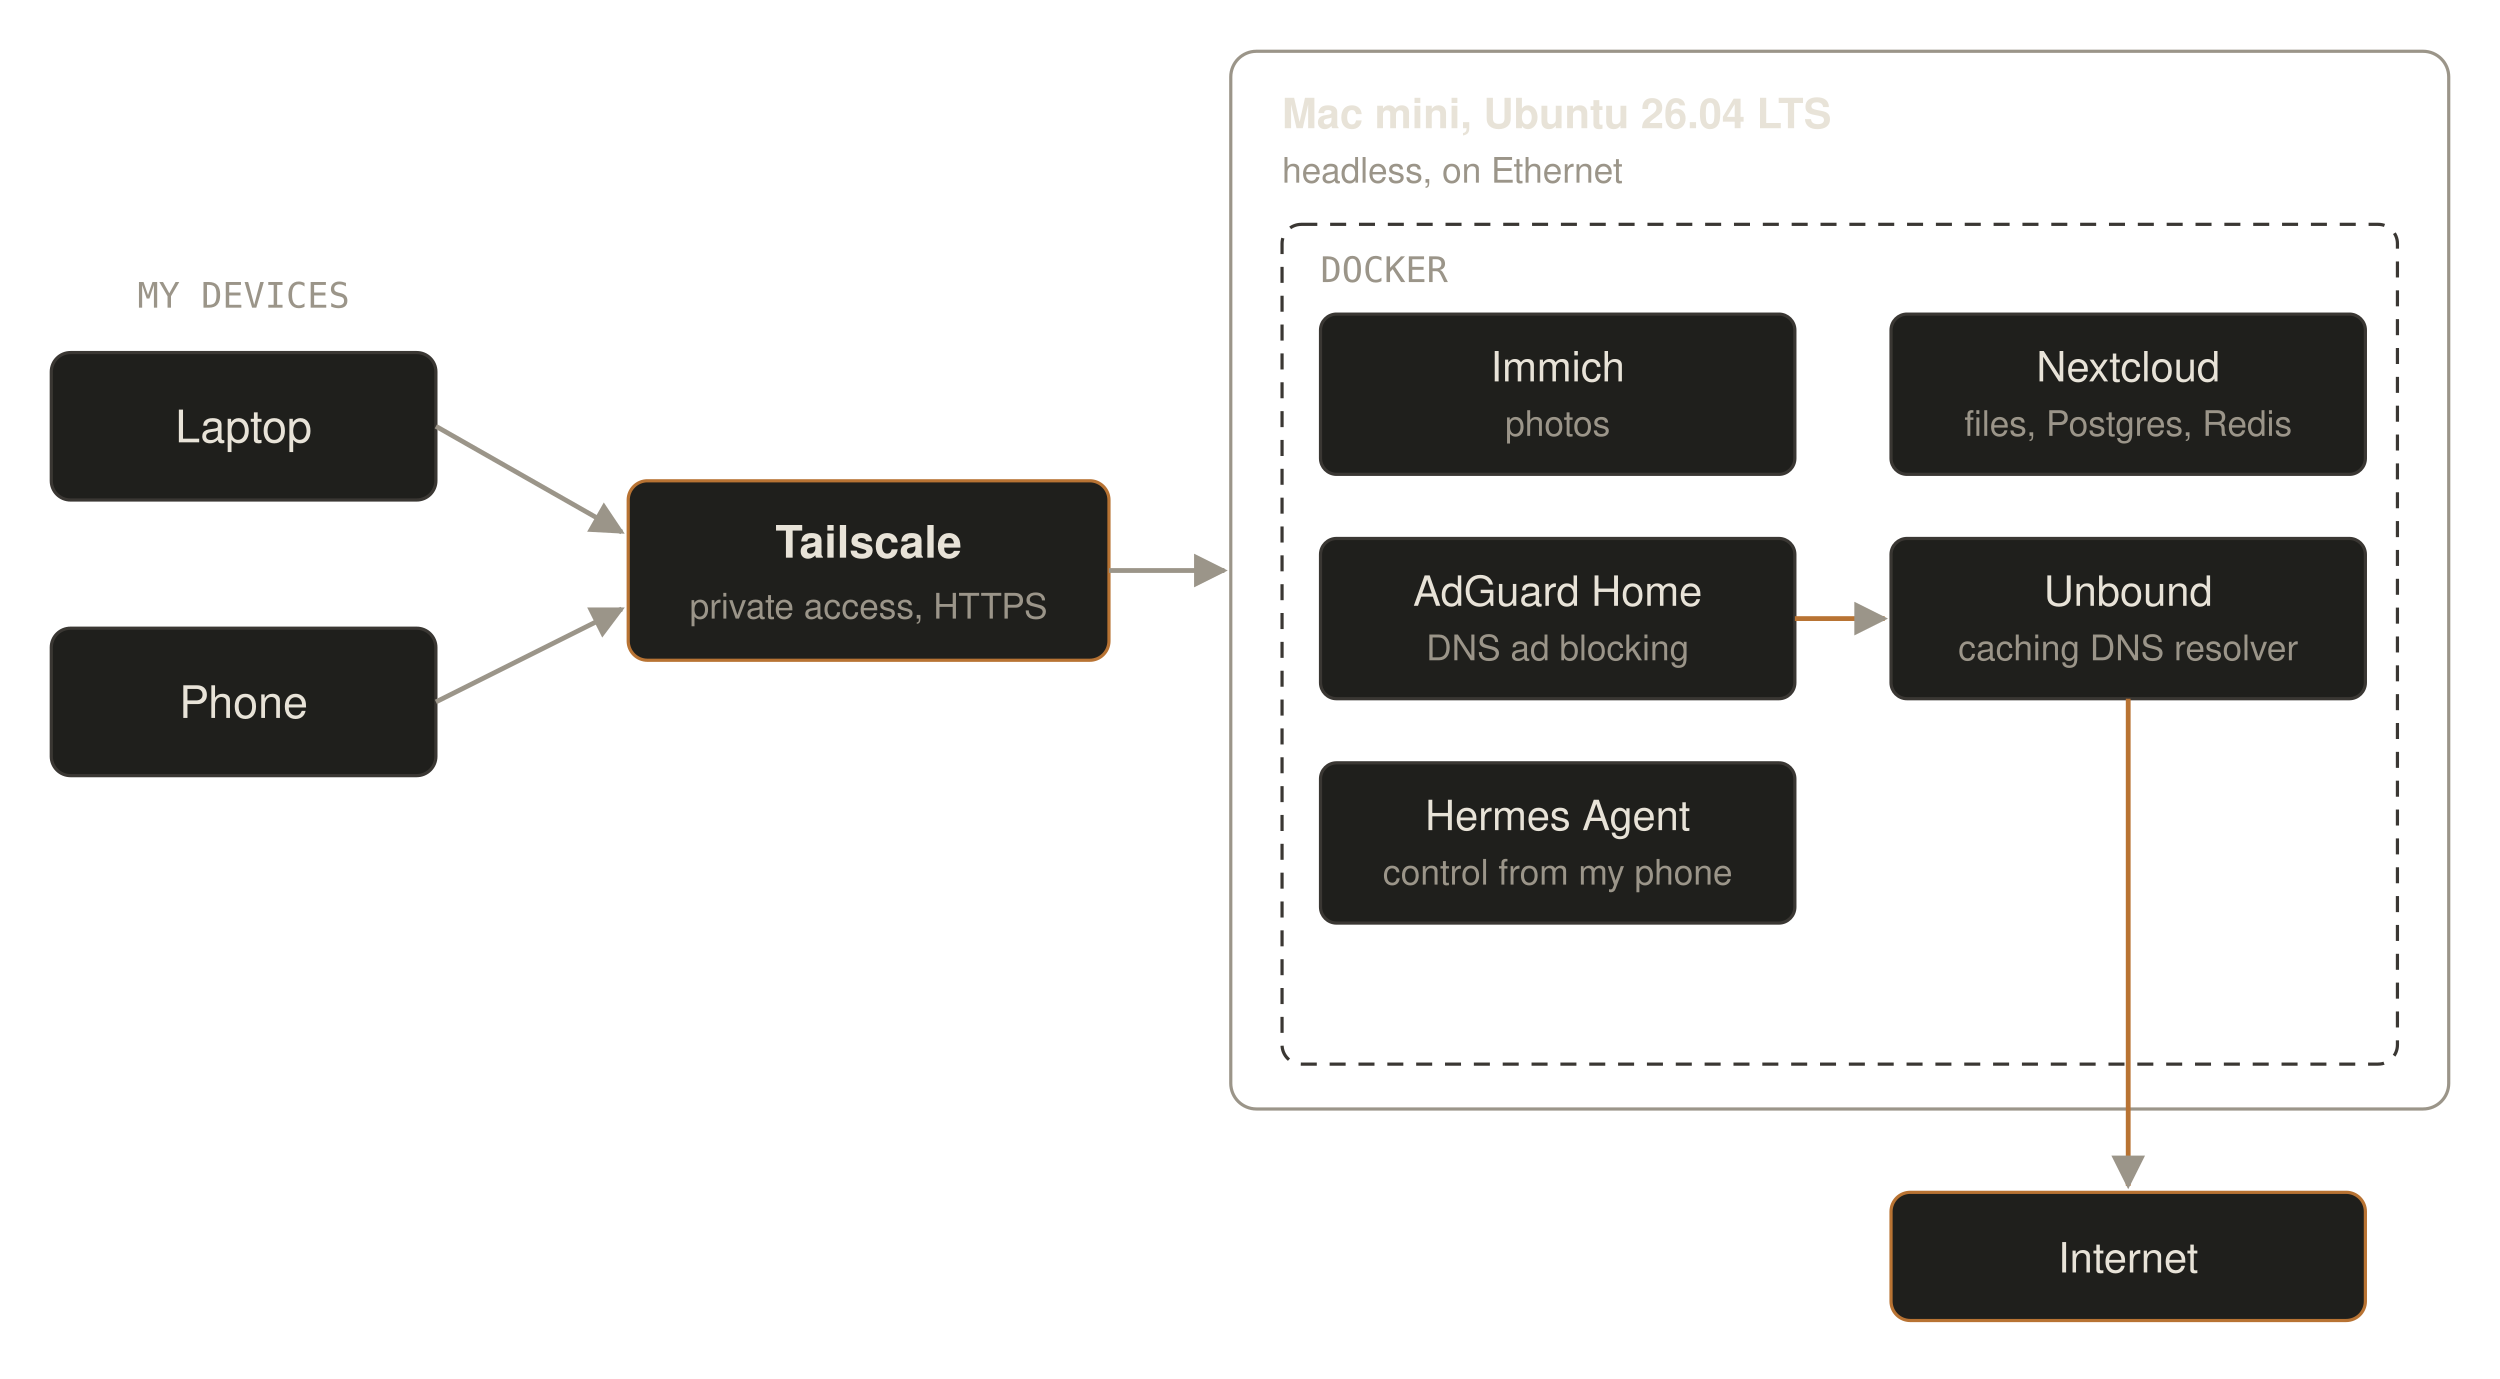
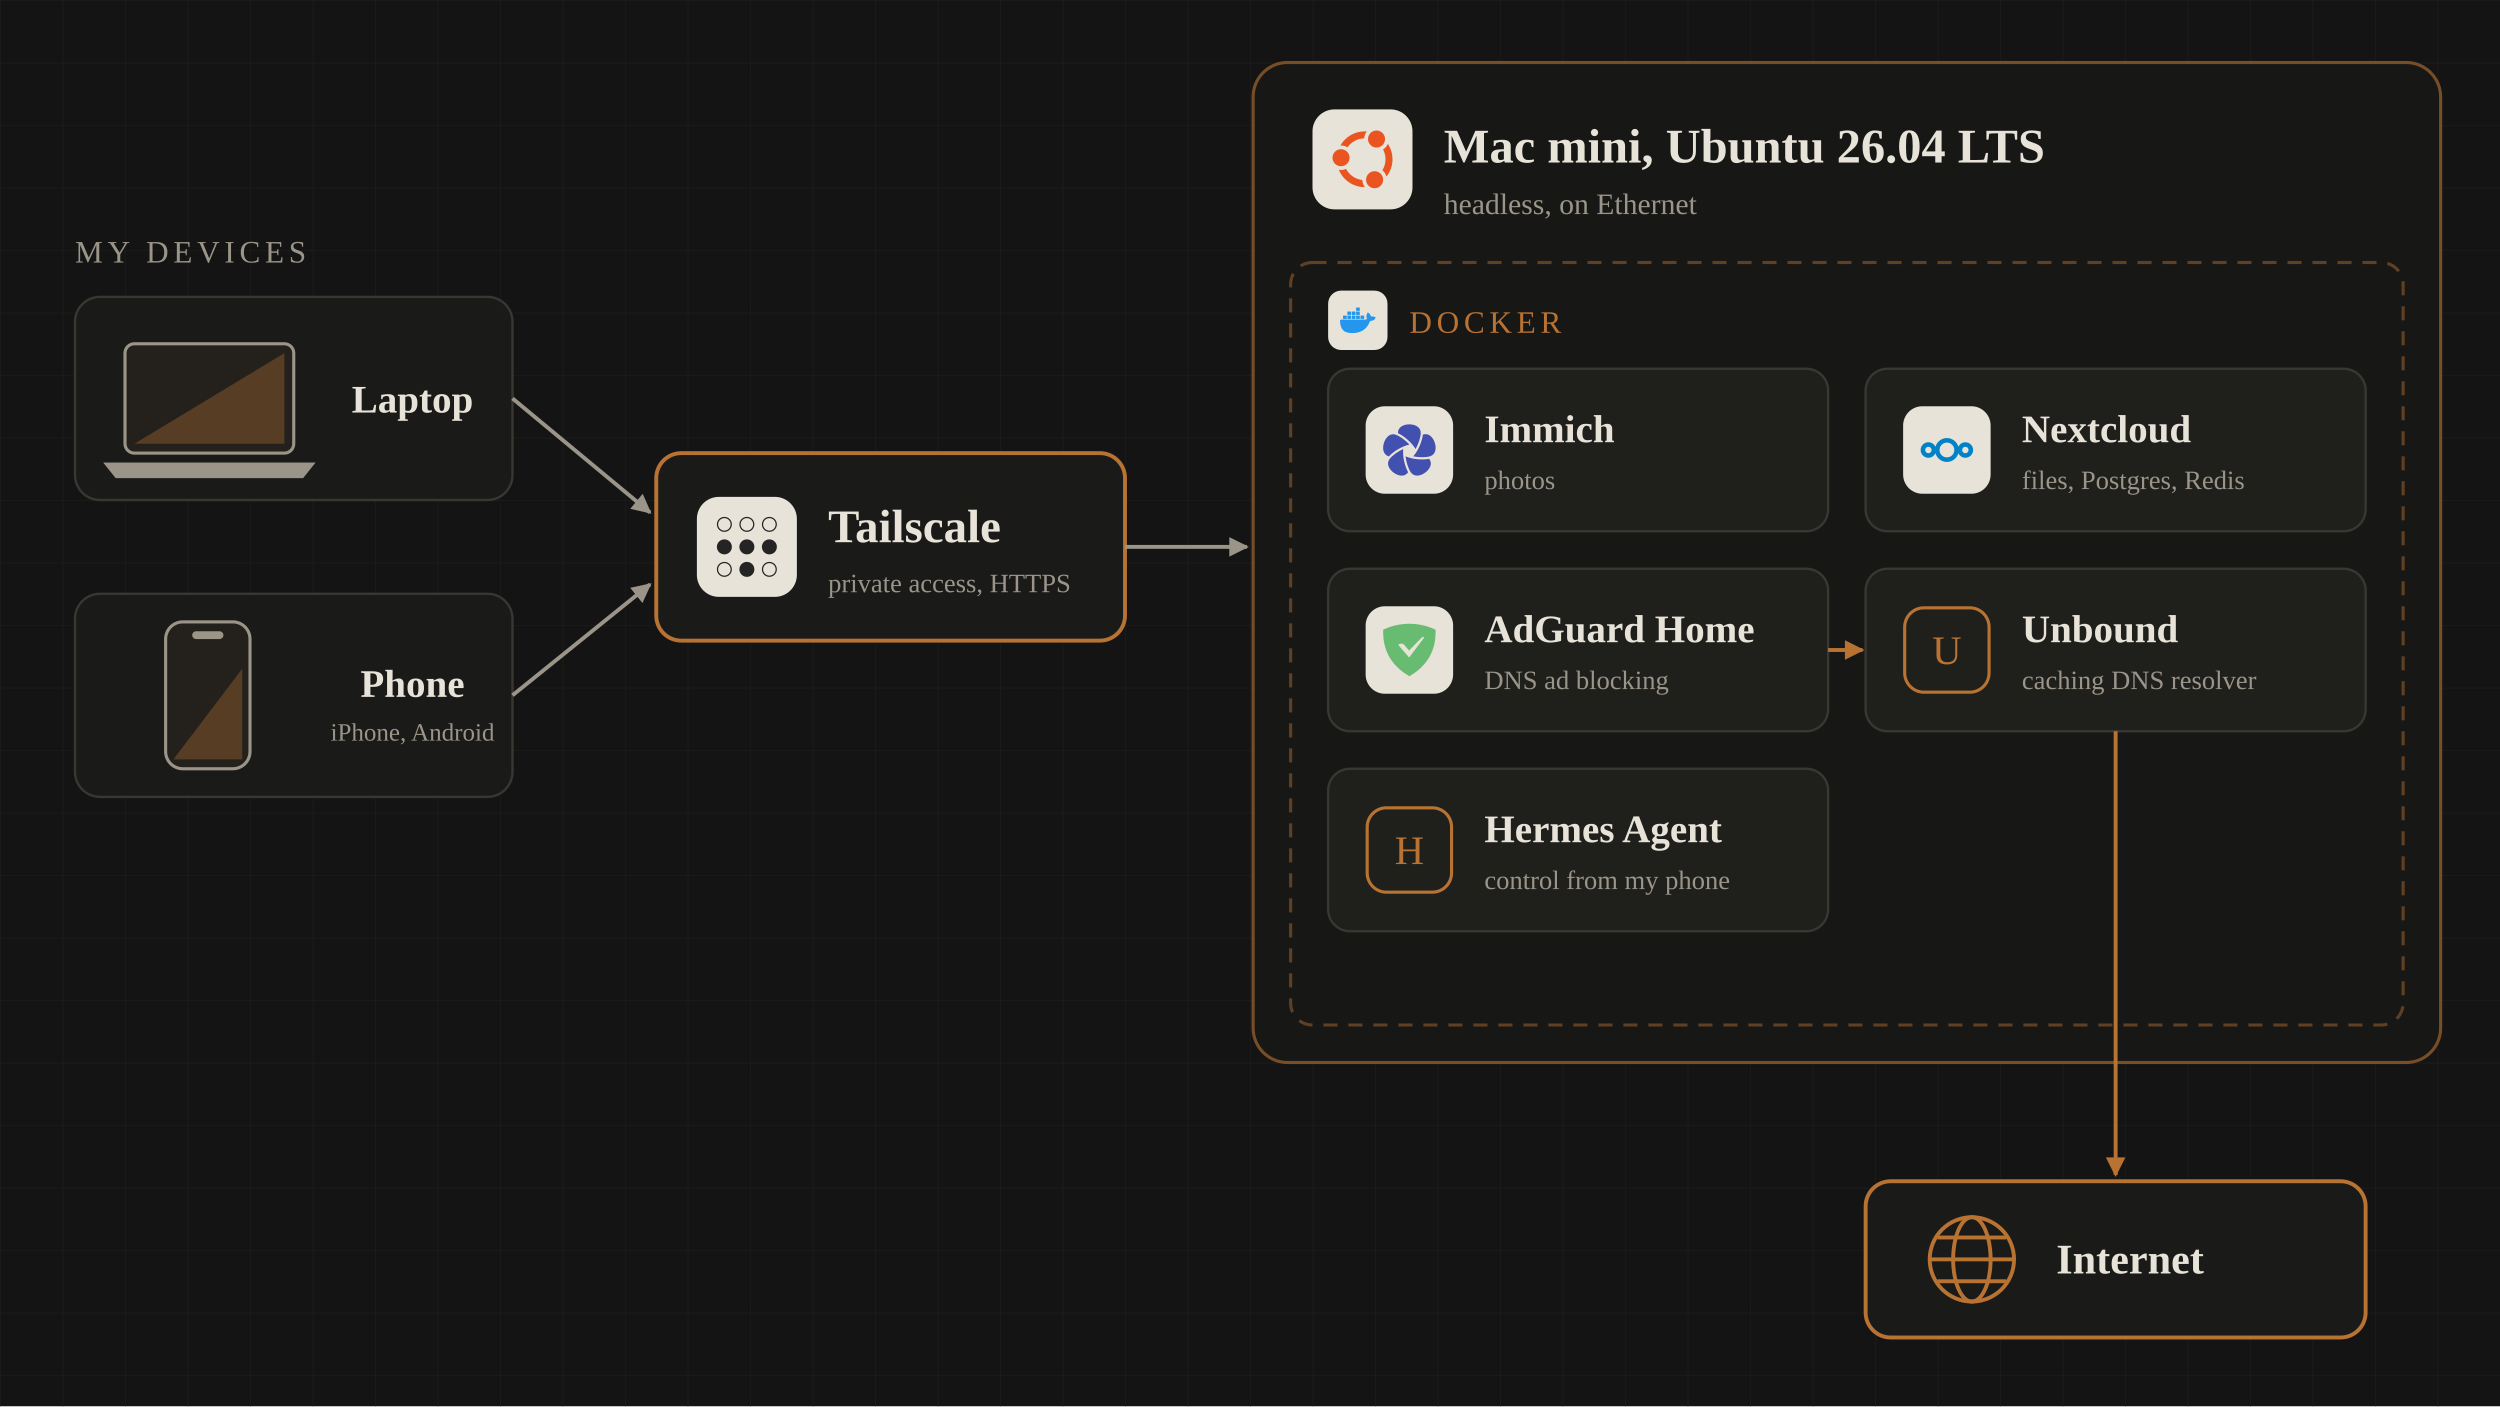
- <svg xmlns="http://www.w3.org/2000/svg" width="780" height="430" viewBox="0 0 780 430" role="img" aria-labelledby="title">
+ <svg xmlns="http://www.w3.org/2000/svg" width="100%" viewBox="0 0 1600 900" role="img" aria-labelledby="hs-title">
+   <style>
+ .t{font-family:var(--font-heading, ui-sans-serif, system-ui, -apple-system, 'Segoe UI', Helvetica, Arial, sans-serif)}
+ .b{font-family:var(--font-body, ui-sans-serif, system-ui, -apple-system, 'Segoe UI', Helvetica, Arial, sans-serif)}
+ .m{font-family:var(--font-mono, ui-monospace, Menlo, Consolas, monospace)}
+ </style>
  <defs>
-     <marker id="arrow" viewBox="0 0 10 10" refX="9" refY="5" markerWidth="7" markerHeight="7" orient="auto-start-reverse">
+     <pattern id="hs-grid" width="40" height="40" patternUnits="userSpaceOnUse">
+       <path d="M40 0H0V40" fill="none" stroke="#1c1c1a" stroke-width="1" />
+     </pattern>
+     <marker id="hs-arrow-m" viewBox="0 0 10 10" refX="9" refY="5" markerWidth="5" markerHeight="5" orient="auto">
      <path d="M0 0L10 5L0 10z" fill="#9b9589" />
    </marker>
+     <marker id="hs-arrow-c" viewBox="0 0 10 10" refX="9" refY="5" markerWidth="5" markerHeight="5" orient="auto">
+       <path d="M0 0L10 5L0 10z" fill="#b87333" />
+     </marker>
  </defs>
-   <g font-family="ui-sans-serif, system-ui, -apple-system, 'Segoe UI', Helvetica, Arial, sans-serif" text-anchor="middle">
-     <text x="76" y="96" font-family="ui-monospace, Menlo, Consolas, monospace" font-size="11" fill="#9b9589">MY DEVICES</text>
-     <rect x="16" y="110" width="120" height="46" rx="6" fill="#1f1f1c" stroke="#3a3733" />
-     <text x="76" y="138" font-size="14" fill="#e8e3d8">Laptop</text>
-     <rect x="16" y="196" width="120" height="46" rx="6" fill="#1f1f1c" stroke="#3a3733" />
-     <text x="76" y="224" font-size="14" fill="#e8e3d8">Phone</text>
-     <rect x="196" y="150" width="150" height="56" rx="6" fill="#1f1f1c" stroke="#b87333" />
-     <text x="271" y="174" font-size="14" font-weight="600" fill="#e8e3d8">Tailscale</text>
-     <text x="271" y="193" font-size="11" fill="#9b9589">private access, HTTPS</text>
-     <line x1="136" y1="133" x2="194" y2="166" stroke="#9b9589" stroke-width="1.5" marker-end="url(#arrow)" />
-     <line x1="136" y1="219" x2="194" y2="190" stroke="#9b9589" stroke-width="1.5" marker-end="url(#arrow)" />
-     <line x1="346" y1="178" x2="382" y2="178" stroke="#9b9589" stroke-width="1.5" marker-end="url(#arrow)" />
-     <rect x="384" y="16" width="380" height="330" rx="8" fill="none" stroke="#9b9589" />
-     <text x="400" y="40" text-anchor="start" font-size="13" font-weight="600" fill="#e8e3d8">Mac mini, Ubuntu 26.04 LTS</text>
-     <text x="400" y="57" text-anchor="start" font-size="11" fill="#9b9589">headless, on Ethernet</text>
-     <rect x="400" y="70" width="348" height="262" rx="6" fill="none" stroke="#3a3733" stroke-dasharray="5 4" />
-     <text x="412" y="88" text-anchor="start" font-family="ui-monospace, Menlo, Consolas, monospace" font-size="11" fill="#9b9589">DOCKER</text>
-     <rect x="412" y="98" width="148" height="50" rx="5" fill="#1f1f1c" stroke="#3a3733" />
-     <text x="486" y="119" font-size="13" fill="#e8e3d8">Immich</text>
-     <text x="486" y="136" font-size="11" fill="#9b9589">photos</text>
-     <rect x="590" y="98" width="148" height="50" rx="5" fill="#1f1f1c" stroke="#3a3733" />
-     <text x="664" y="119" font-size="13" fill="#e8e3d8">Nextcloud</text>
-     <text x="664" y="136" font-size="11" fill="#9b9589">files, Postgres, Redis</text>
-     <rect x="412" y="168" width="148" height="50" rx="5" fill="#1f1f1c" stroke="#3a3733" />
-     <text x="486" y="189" font-size="13" fill="#e8e3d8">AdGuard Home</text>
-     <text x="486" y="206" font-size="11" fill="#9b9589">DNS ad blocking</text>
-     <rect x="590" y="168" width="148" height="50" rx="5" fill="#1f1f1c" stroke="#3a3733" />
-     <text x="664" y="189" font-size="13" fill="#e8e3d8">Unbound</text>
-     <text x="664" y="206" font-size="11" fill="#9b9589">caching DNS resolver</text>
-     <rect x="412" y="238" width="148" height="50" rx="5" fill="#1f1f1c" stroke="#3a3733" />
-     <text x="486" y="259" font-size="13" fill="#e8e3d8">Hermes Agent</text>
-     <text x="486" y="276" font-size="11" fill="#9b9589">control from my phone</text>
-     <line x1="560" y1="193" x2="588" y2="193" stroke="#b87333" stroke-width="1.5" marker-end="url(#arrow)" />
-     <line x1="664" y1="218" x2="664" y2="370" stroke="#b87333" stroke-width="1.5" marker-end="url(#arrow)" />
-     <rect x="590" y="372" width="148" height="40" rx="6" fill="#1f1f1c" stroke="#b87333" />
-     <text x="664" y="397" font-size="13" fill="#e8e3d8">Internet</text>
+   <rect width="1600" height="900" fill="#141414" />
+   <rect width="1600" height="900" fill="url(#hs-grid)" />
+   <text x="48" y="168" class="m" font-size="20" letter-spacing="3" fill="#9b9589">MY DEVICES</text>
+   <rect x="48" y="190" width="280" height="130" rx="16" fill="#1a1a18" stroke="#3a3733" stroke-width="1.5" />
+   <rect x="80" y="220" width="108" height="70" rx="6" fill="#24201c" stroke="#9b9589" stroke-width="2" />
+   <polygon points="86,284 182,226 182,284" fill="#b87333" opacity="0.35" />
+   <path d="M66 296H202L194 306H74Z" fill="#9b9589" />
+   <text x="264" y="264" text-anchor="middle" class="t" font-size="25" font-weight="600" fill="#e8e3d8">Laptop</text>
+   <rect x="48" y="380" width="280" height="130" rx="16" fill="#1a1a18" stroke="#3a3733" stroke-width="1.5" />
+   <rect x="106" y="398" width="54" height="94" rx="11" fill="#24201c" stroke="#9b9589" stroke-width="2" />
+   <rect x="123" y="404" width="20" height="5" rx="2.5" fill="#9b9589" />
+   <polygon points="111,486 155,428 155,486" fill="#b87333" opacity="0.35" />
+   <text x="264" y="446" text-anchor="middle" class="t" font-size="25" font-weight="600" fill="#e8e3d8">Phone</text>
+   <text x="264" y="474" text-anchor="middle" class="b" font-size="16" fill="#9b9589">iPhone, Android</text>
+   <rect x="420" y="290" width="300" height="120" rx="16" fill="#1a1a18" stroke="#b87333" stroke-width="2.5" />
+   <rect x="446" y="318" width="64" height="64" rx="14.08" fill="#e8e3d8" />
+   <g transform="translate(458.8,330.8) scale(1.6)">
+     <path d="M24 12a3 3 0 1 1-6 0 3 3 0 0 1 6 0zm-9 9a3 3 0 1 1-6 0 3 3 0 0 1 6 0zm0-9a3 3 0 1 1-6 0 3 3 0 0 1 6 0zm6-6a3 3 0 1 1 0-6 3 3 0 0 1 0 6zm0-.5a2.5 2.5 0 1 0 0-5 2.5 2.5 0 0 0 0 5zM3 24a3 3 0 1 1 0-6 3 3 0 0 1 0 6zm0-.5a2.5 2.5 0 1 0 0-5 2.5 2.5 0 0 0 0 5zm18 .5a3 3 0 1 1 0-6 3 3 0 0 1 0 6zm0-.5a2.5 2.5 0 1 0 0-5 2.5 2.5 0 0 0 0 5zM6 12a3 3 0 1 1-6 0 3 3 0 0 1 6 0zm9-9a3 3 0 1 1-6 0 3 3 0 0 1 6 0zm-3 2.5a2.5 2.5 0 1 0 0-5 2.5 2.5 0 0 0 0 5zM6 3a3 3 0 1 1-6 0 3 3 0 0 1 6 0zM3 5.5a2.5 2.5 0 1 0 0-5 2.5 2.5 0 0 0 0 5z" fill="#242424" />
  </g>
+   <text x="530" y="347" class="t" font-size="30" font-weight="600" fill="#e8e3d8">Tailscale</text>
+   <text x="530" y="379" class="b" font-size="17" fill="#9b9589">private access, HTTPS</text>
+   <line x1="328" y1="255" x2="416" y2="328" stroke="#9b9589" stroke-width="2.5" marker-end="url(#hs-arrow-m)" />
+   <line x1="328" y1="445" x2="416" y2="374" stroke="#9b9589" stroke-width="2.5" marker-end="url(#hs-arrow-m)" />
+   <line x1="720" y1="350" x2="798" y2="350" stroke="#9b9589" stroke-width="2.5" marker-end="url(#hs-arrow-m)" />
+   <rect x="802" y="40" width="760" height="640" rx="22" fill="#171716" stroke="#b87333" stroke-opacity="0.6" stroke-width="2" />
+   <rect x="840" y="70" width="64" height="64" rx="14.08" fill="#e8e3d8" />
+   <g transform="translate(852.8,82.8) scale(1.6)">
+     <path d="M17.61.455a3.41 3.41 0 0 0-3.41 3.41 3.41 3.41 0 0 0 3.41 3.41 3.41 3.41 0 0 0 3.41-3.41 3.41 3.41 0 0 0-3.41-3.41zM12.92.8C8.923.777 5.137 2.941 3.148 6.451a4.5 4.5 0 0 1 .26-.007 4.92 4.92 0 0 1 2.585.737A8.316 8.316 0 0 1 12.688 3.6 4.944 4.944 0 0 1 13.723.834 11.008 11.008 0 0 0 12.92.8zm9.226 4.994a4.915 4.915 0 0 1-1.918 2.246 8.36 8.36 0 0 1-.273 8.303 4.89 4.89 0 0 1 1.632 2.54 11.156 11.156 0 0 0 .559-13.089zM3.41 7.932A3.41 3.41 0 0 0 0 11.342a3.41 3.41 0 0 0 3.41 3.409 3.41 3.41 0 0 0 3.41-3.41 3.41 3.41 0 0 0-3.41-3.41zm2.027 7.866a4.908 4.908 0 0 1-2.915.358 11.1 11.1 0 0 0 7.991 6.698 11.234 11.234 0 0 0 2.422.249 4.879 4.879 0 0 1-.999-2.85 8.484 8.484 0 0 1-.836-.136 8.304 8.304 0 0 1-5.663-4.32zm11.405.928a3.41 3.41 0 0 0-3.41 3.41 3.41 3.41 0 0 0 3.41 3.41 3.41 3.41 0 0 0 3.41-3.41 3.41 3.41 0 0 0-3.41-3.41z" fill="#E95420" />
+   </g>
+   <text x="924" y="104" class="t" font-size="31" font-weight="600" fill="#e8e3d8">Mac mini, Ubuntu 26.04 LTS</text>
+   <text x="924" y="137" class="b" font-size="19" fill="#9b9589">headless, on Ethernet</text>
+   <rect x="826" y="168" width="712" height="488" rx="14" fill="none" stroke="#b87333" stroke-opacity="0.45" stroke-width="2" stroke-dasharray="9 7" />
+   <rect x="850" y="186" width="38" height="38" rx="8.36" fill="#e8e3d8" />
+   <g transform="translate(857.6,193.6) scale(0.95)">
+     <path d="M13.983 11.078h2.119a.186.186 0 00.186-.185V9.006a.186.186 0 00-.186-.186h-2.119a.185.185 0 00-.185.185v1.888c0 .102.083.185.185.185m-2.954-5.43h2.118a.186.186 0 00.186-.186V3.574a.186.186 0 00-.186-.185h-2.118a.185.185 0 00-.185.185v1.888c0 .102.082.185.185.185m0 2.716h2.118a.187.187 0 00.186-.186V6.29a.186.186 0 00-.186-.185h-2.118a.185.185 0 00-.185.185v1.887c0 .102.082.185.185.186m-2.93 0h2.12a.186.186 0 00.184-.186V6.29a.185.185 0 00-.185-.185H8.1a.185.185 0 00-.185.185v1.887c0 .102.083.185.185.186m-2.964 0h2.119a.186.186 0 00.185-.186V6.29a.185.185 0 00-.185-.185H5.136a.186.186 0 00-.186.185v1.887c0 .102.084.185.186.186m5.893 2.715h2.118a.186.186 0 00.186-.185V9.006a.186.186 0 00-.186-.186h-2.118a.185.185 0 00-.185.185v1.888c0 .102.082.185.185.185m-2.93 0h2.12a.185.185 0 00.184-.185V9.006a.185.185 0 00-.184-.186h-2.12a.185.185 0 00-.184.185v1.888c0 .102.083.185.185.185m-2.964 0h2.119a.185.185 0 00.185-.185V9.006a.185.185 0 00-.184-.186h-2.12a.186.186 0 00-.186.186v1.887c0 .102.084.185.186.185m-2.92 0h2.12a.185.185 0 00.184-.185V9.006a.185.185 0 00-.184-.186h-2.12a.185.185 0 00-.184.185v1.888c0 .102.082.185.185.185M23.763 9.89c-.065-.051-.672-.51-1.954-.51-.338.001-.676.03-1.01.087-.248-1.7-1.653-2.53-1.716-2.566l-.344-.199-.226.327c-.284.438-.49.922-.612 1.43-.23.97-.09 1.882.403 2.661-.595.332-1.55.413-1.744.42H.751a.751.751 0 00-.75.748 11.376 11.376 0 00.692 4.062c.545 1.428 1.355 2.48 2.41 3.124 1.18.723 3.1 1.137 5.275 1.137.983.003 1.963-.086 2.93-.266a12.248 12.248 0 003.823-1.389c.98-.567 1.86-1.288 2.61-2.136 1.252-1.418 1.998-2.997 2.553-4.4h.221c1.372 0 2.215-.549 2.68-1.009.309-.293.55-.65.707-1.046l.098-.288Z" fill="#2496ED" />
+   </g>
+   <text x="902" y="213" class="m" font-size="20" letter-spacing="3" fill="#b87333">DOCKER</text>
+   <rect x="850" y="236" width="320" height="104" rx="14" fill="#1f1f1c" stroke="#3a3733" stroke-width="1.5" />
+   <rect x="874" y="260" width="56" height="56" rx="12.32" fill="#e8e3d8" />
+   <g transform="translate(885.2,271.2) scale(1.4)">
+     <path d="M11.986.27c-2.409 0-5.207 1.091-5.207 3.895v.152c1.343.597 2.935 1.663 4.412 2.971 1.571 1.391 2.837 2.882 3.652 4.287 1.4-2.503 2.336-5.478 2.348-7.373V4.164c0-2.804-2.796-3.895-5.205-3.895m7.512 4.49c-.378-.008-.775.05-1.191.185-.037.012-.086.028-.144.047-.152 1.461-.676 3.304-1.463 5.113-.837 1.924-1.863 3.59-2.947 4.799 2.813.558 5.931.527 7.736-.047.013-.004.025-.006.035-.01 2.667-.867 2.84-3.864 2.096-6.154-.628-1.933-2.081-3.89-4.121-3.934m-14.996.039C2.462 4.842 1.009 6.797.381 8.73c-.744 2.291-.571 5.288 2.096 6.154l.144.047c.982-1.093 2.487-2.276 4.188-3.277 1.809-1.065 3.619-1.808 5.207-2.148-1.948-2.105-4.488-3.913-6.287-4.51l-.035-.012c-.417-.135-.814-.194-1.191-.186m4.672 6.758c-2.604 1.202-5.109 3.06-6.232 4.586l-.021.029c-1.648 2.268-.027 4.795 1.922 6.211 1.949 1.416 4.852 2.176 6.5-.092.023-.031.054-.071.09-.121-.736-1.272-1.396-3.072-1.822-4.998-.453-2.049-.602-4-.436-5.615m1.072 3.338c.339 2.848 1.331 5.804 2.436 7.344l.021.029c1.648 2.268 4.551 1.508 6.5.092 1.949-1.416 3.57-3.943 1.922-6.211-.023-.031-.052-.073-.088-.123-1.437.307-3.352.379-5.316.189-2.089-.202-3.99-.662-5.475-1.32" fill="#4250AF" />
+   </g>
+   <text x="950" y="283" class="t" font-size="25" font-weight="600" fill="#e8e3d8">Immich</text>
+   <text x="950" y="313" class="b" font-size="17" fill="#9b9589">photos</text>
+   <rect x="1194" y="236" width="320" height="104" rx="14" fill="#1f1f1c" stroke="#3a3733" stroke-width="1.5" />
+   <rect x="1218" y="260" width="56" height="56" rx="12.32" fill="#e8e3d8" />
+   <g transform="translate(1229.2,271.2) scale(1.4)">
+     <path d="M12.018 6.537c-2.5 0-4.6 1.712-5.241 4.015-.56-1.232-1.793-2.105-3.225-2.105A3.569 3.569 0 0 0 0 12a3.569 3.569 0 0 0 3.552 3.553c1.432 0 2.664-.874 3.224-2.106.641 2.304 2.742 4.016 5.242 4.016 2.487 0 4.576-1.693 5.231-3.977.569 1.21 1.783 2.067 3.198 2.067A3.568 3.568 0 0 0 24 12a3.569 3.569 0 0 0-3.553-3.553c-1.416 0-2.63.858-3.199 2.067-.654-2.284-2.743-3.978-5.23-3.977zm0 2.085c1.878 0 3.378 1.5 3.378 3.378 0 1.878-1.5 3.378-3.378 3.378A3.362 3.362 0 0 1 8.641 12c0-1.878 1.5-3.378 3.377-3.378zm-8.466 1.91c.822 0 1.467.645 1.467 1.468s-.644 1.467-1.467 1.468A1.452 1.452 0 0 1 2.085 12c0-.823.644-1.467 1.467-1.467zm16.895 0c.823 0 1.468.645 1.468 1.468s-.645 1.468-1.468 1.468A1.452 1.452 0 0 1 18.98 12c0-.823.644-1.467 1.467-1.467z" fill="#0082C9" />
+   </g>
+   <text x="1294" y="283" class="t" font-size="25" font-weight="600" fill="#e8e3d8">Nextcloud</text>
+   <text x="1294" y="313" class="b" font-size="17" fill="#9b9589">files, Postgres, Redis</text>
+   <rect x="850" y="364" width="320" height="104" rx="14" fill="#1f1f1c" stroke="#3a3733" stroke-width="1.5" />
+   <rect x="874" y="388" width="56" height="56" rx="12.32" fill="#e8e3d8" />
+   <g transform="translate(885.2,399.2) scale(1.4)">
+     <path d="M12 0C8.249 0 3.725.861 0 2.755 0 6.845-.051 17.037 12 24 24.051 17.037 24 6.845 24 2.755 20.275.861 15.751 0 12 0zm-.106 15.429L6.857 9.612c.331-.239 1.75-1.143 2.794.042l2.187 2.588c.009-.001 5.801-5.948 5.815-5.938.246-.22.694-.503 1.204-.101l-6.963 9.226z" fill="#68BC71" />
+   </g>
+   <text x="950" y="411" class="t" font-size="25" font-weight="600" fill="#e8e3d8">AdGuard Home</text>
+   <text x="950" y="441" class="b" font-size="17" fill="#9b9589">DNS ad blocking</text>
+   <rect x="1194" y="364" width="320" height="104" rx="14" fill="#1f1f1c" stroke="#3a3733" stroke-width="1.5" />
+   <rect x="1219" y="389" width="54" height="54" rx="12.32" fill="none" stroke="#b87333" stroke-width="2" />
+   <text x="1246" y="425" text-anchor="middle" class="m" font-size="26" fill="#b87333">U</text>
+   <text x="1294" y="411" class="t" font-size="25" font-weight="600" fill="#e8e3d8">Unbound</text>
+   <text x="1294" y="441" class="b" font-size="17" fill="#9b9589">caching DNS resolver</text>
+   <rect x="850" y="492" width="320" height="104" rx="14" fill="#1f1f1c" stroke="#3a3733" stroke-width="1.5" />
+   <rect x="875" y="517" width="54" height="54" rx="12.32" fill="none" stroke="#b87333" stroke-width="2" />
+   <text x="902" y="553" text-anchor="middle" class="m" font-size="26" fill="#b87333">H</text>
+   <text x="950" y="539" class="t" font-size="25" font-weight="600" fill="#e8e3d8">Hermes Agent</text>
+   <text x="950" y="569" class="b" font-size="17" fill="#9b9589">control from my phone</text>
+   <line x1="1170" y1="416" x2="1192" y2="416" stroke="#b87333" stroke-width="2.5" marker-end="url(#hs-arrow-c)" />
+   <line x1="1354" y1="468" x2="1354" y2="752" stroke="#b87333" stroke-width="2.5" marker-end="url(#hs-arrow-c)" />
+   <rect x="1194" y="756" width="320" height="100" rx="16" fill="#1a1a18" stroke="#b87333" stroke-width="2.5" />
+   <g fill="none" stroke="#b87333" stroke-width="2.5">
+     <circle cx="1262" cy="806" r="27" />
+     <ellipse cx="1262" cy="806" rx="12" ry="27" />
+     <path d="M1235 806H1289M1240 792H1284M1240 820H1284" />
+   </g>
+   <text x="1316" y="815" class="t" font-size="27" font-weight="600" fill="#e8e3d8">Internet</text>
</svg>
